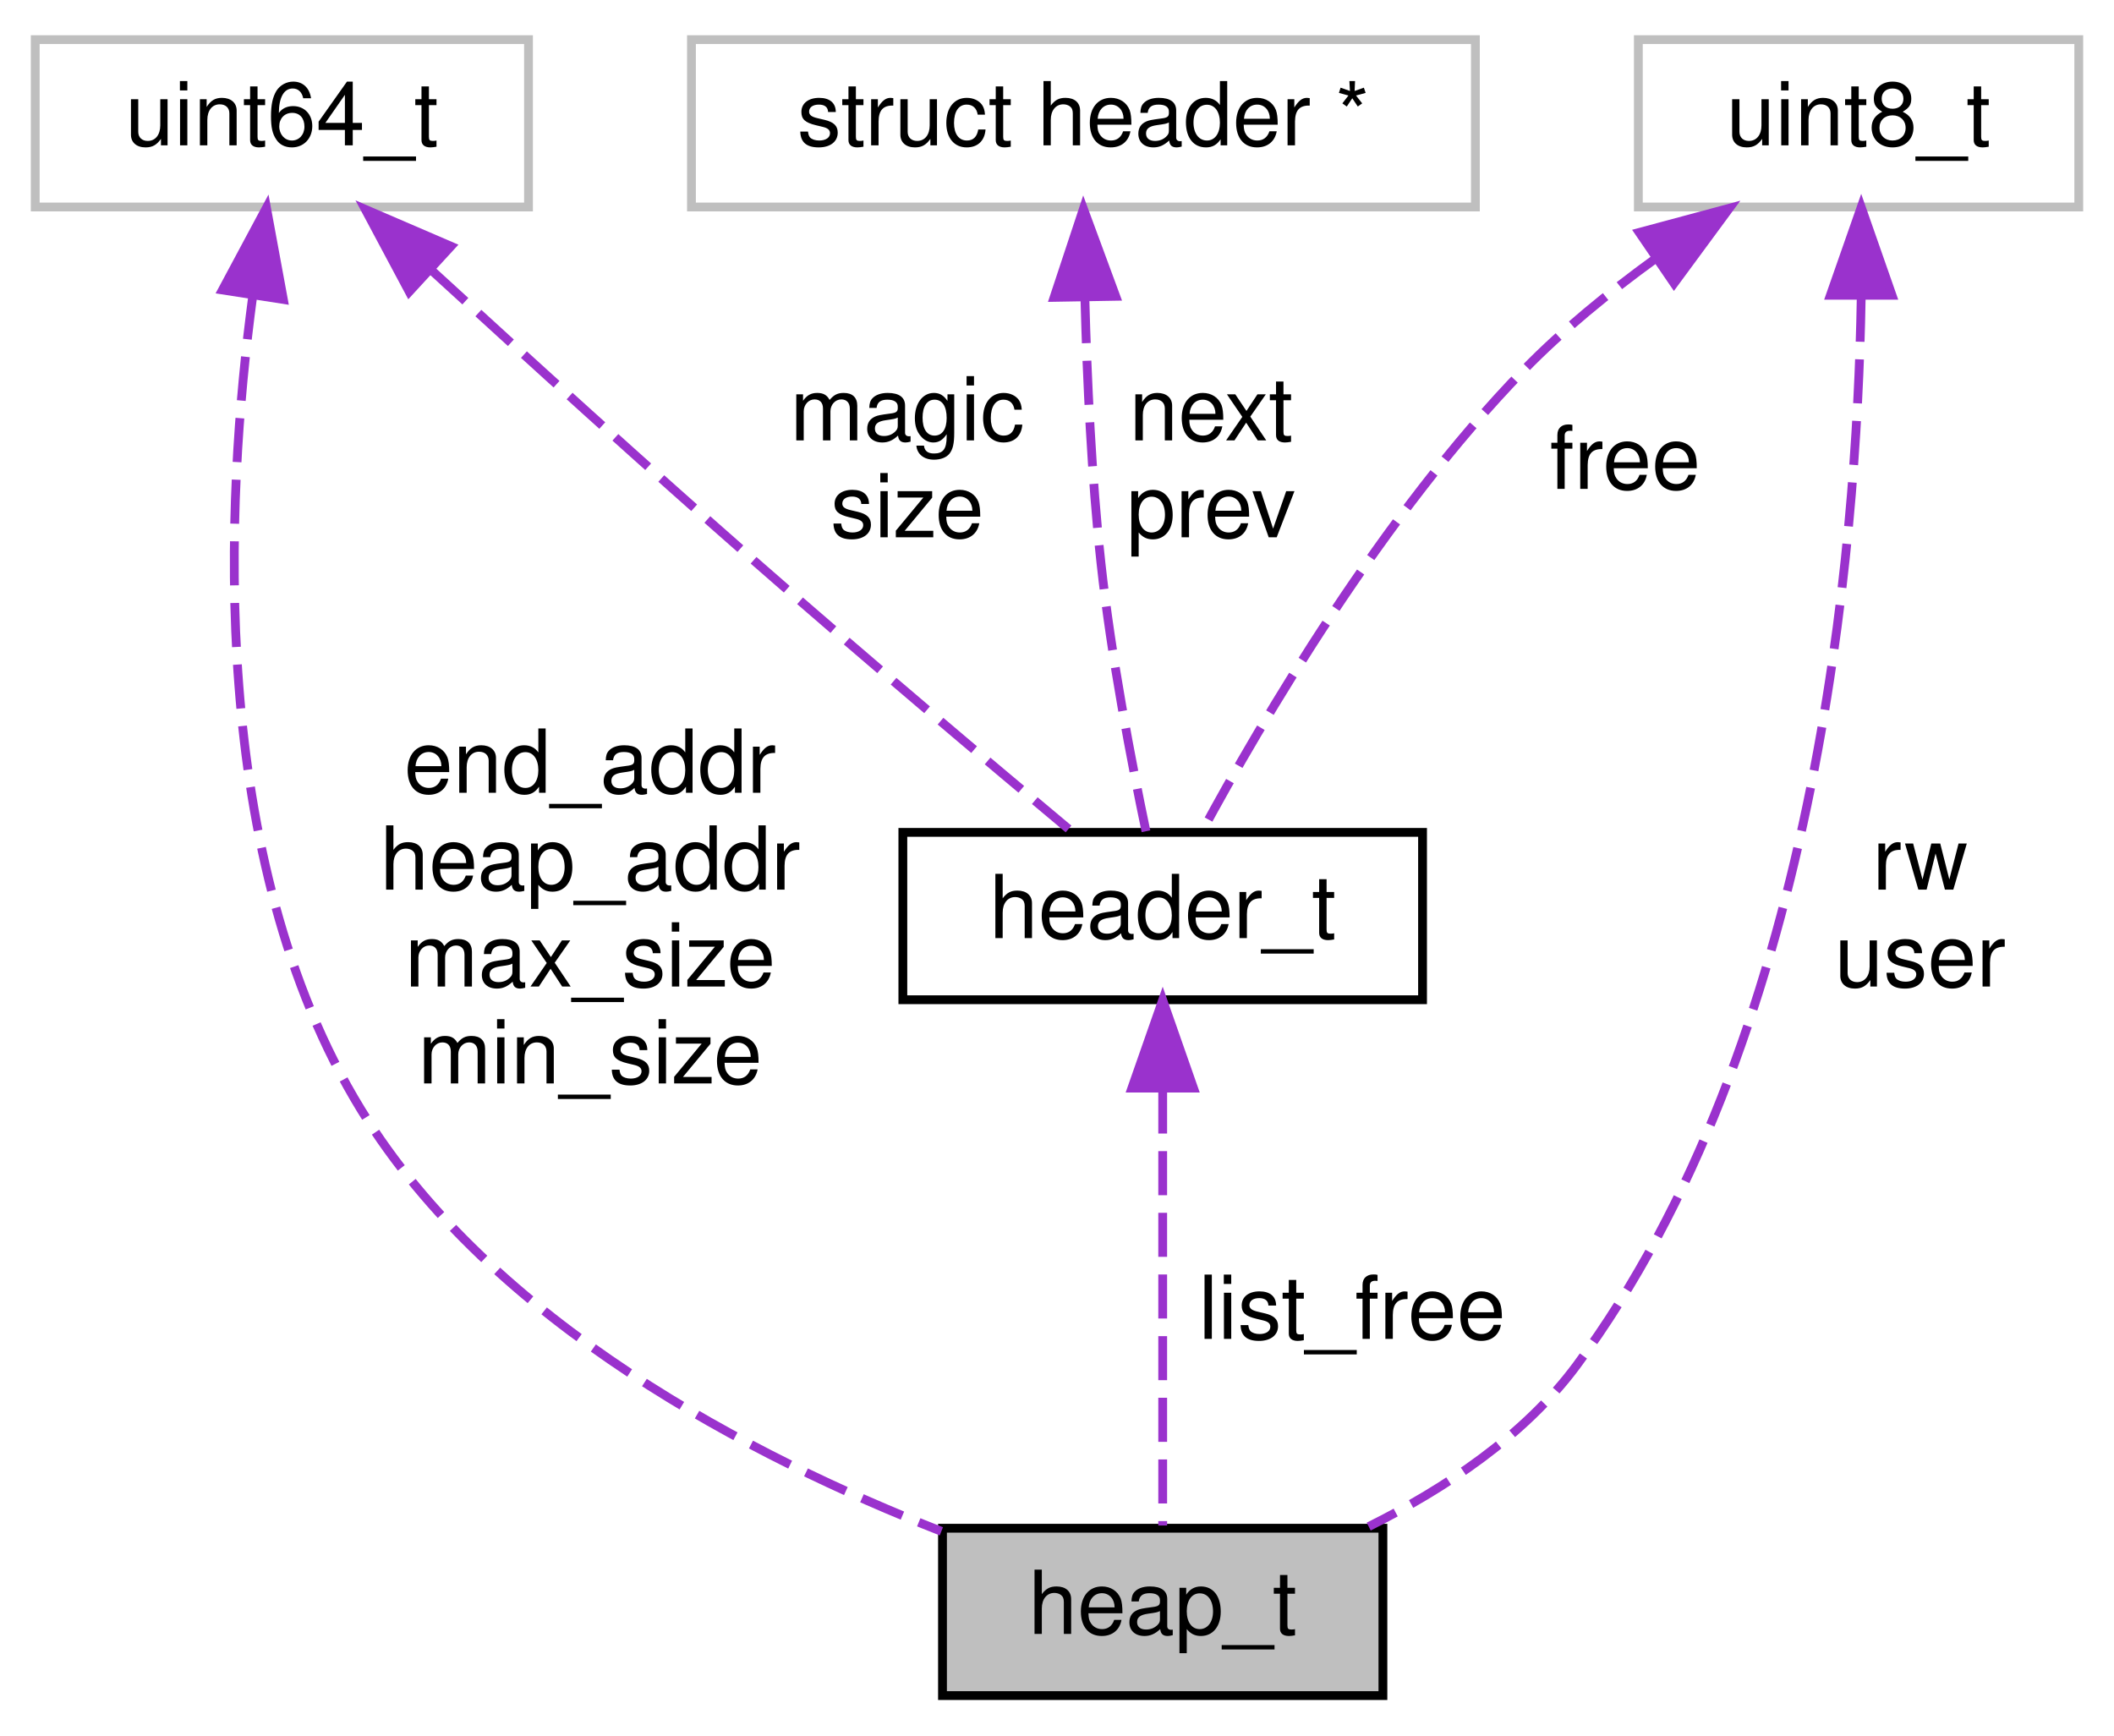
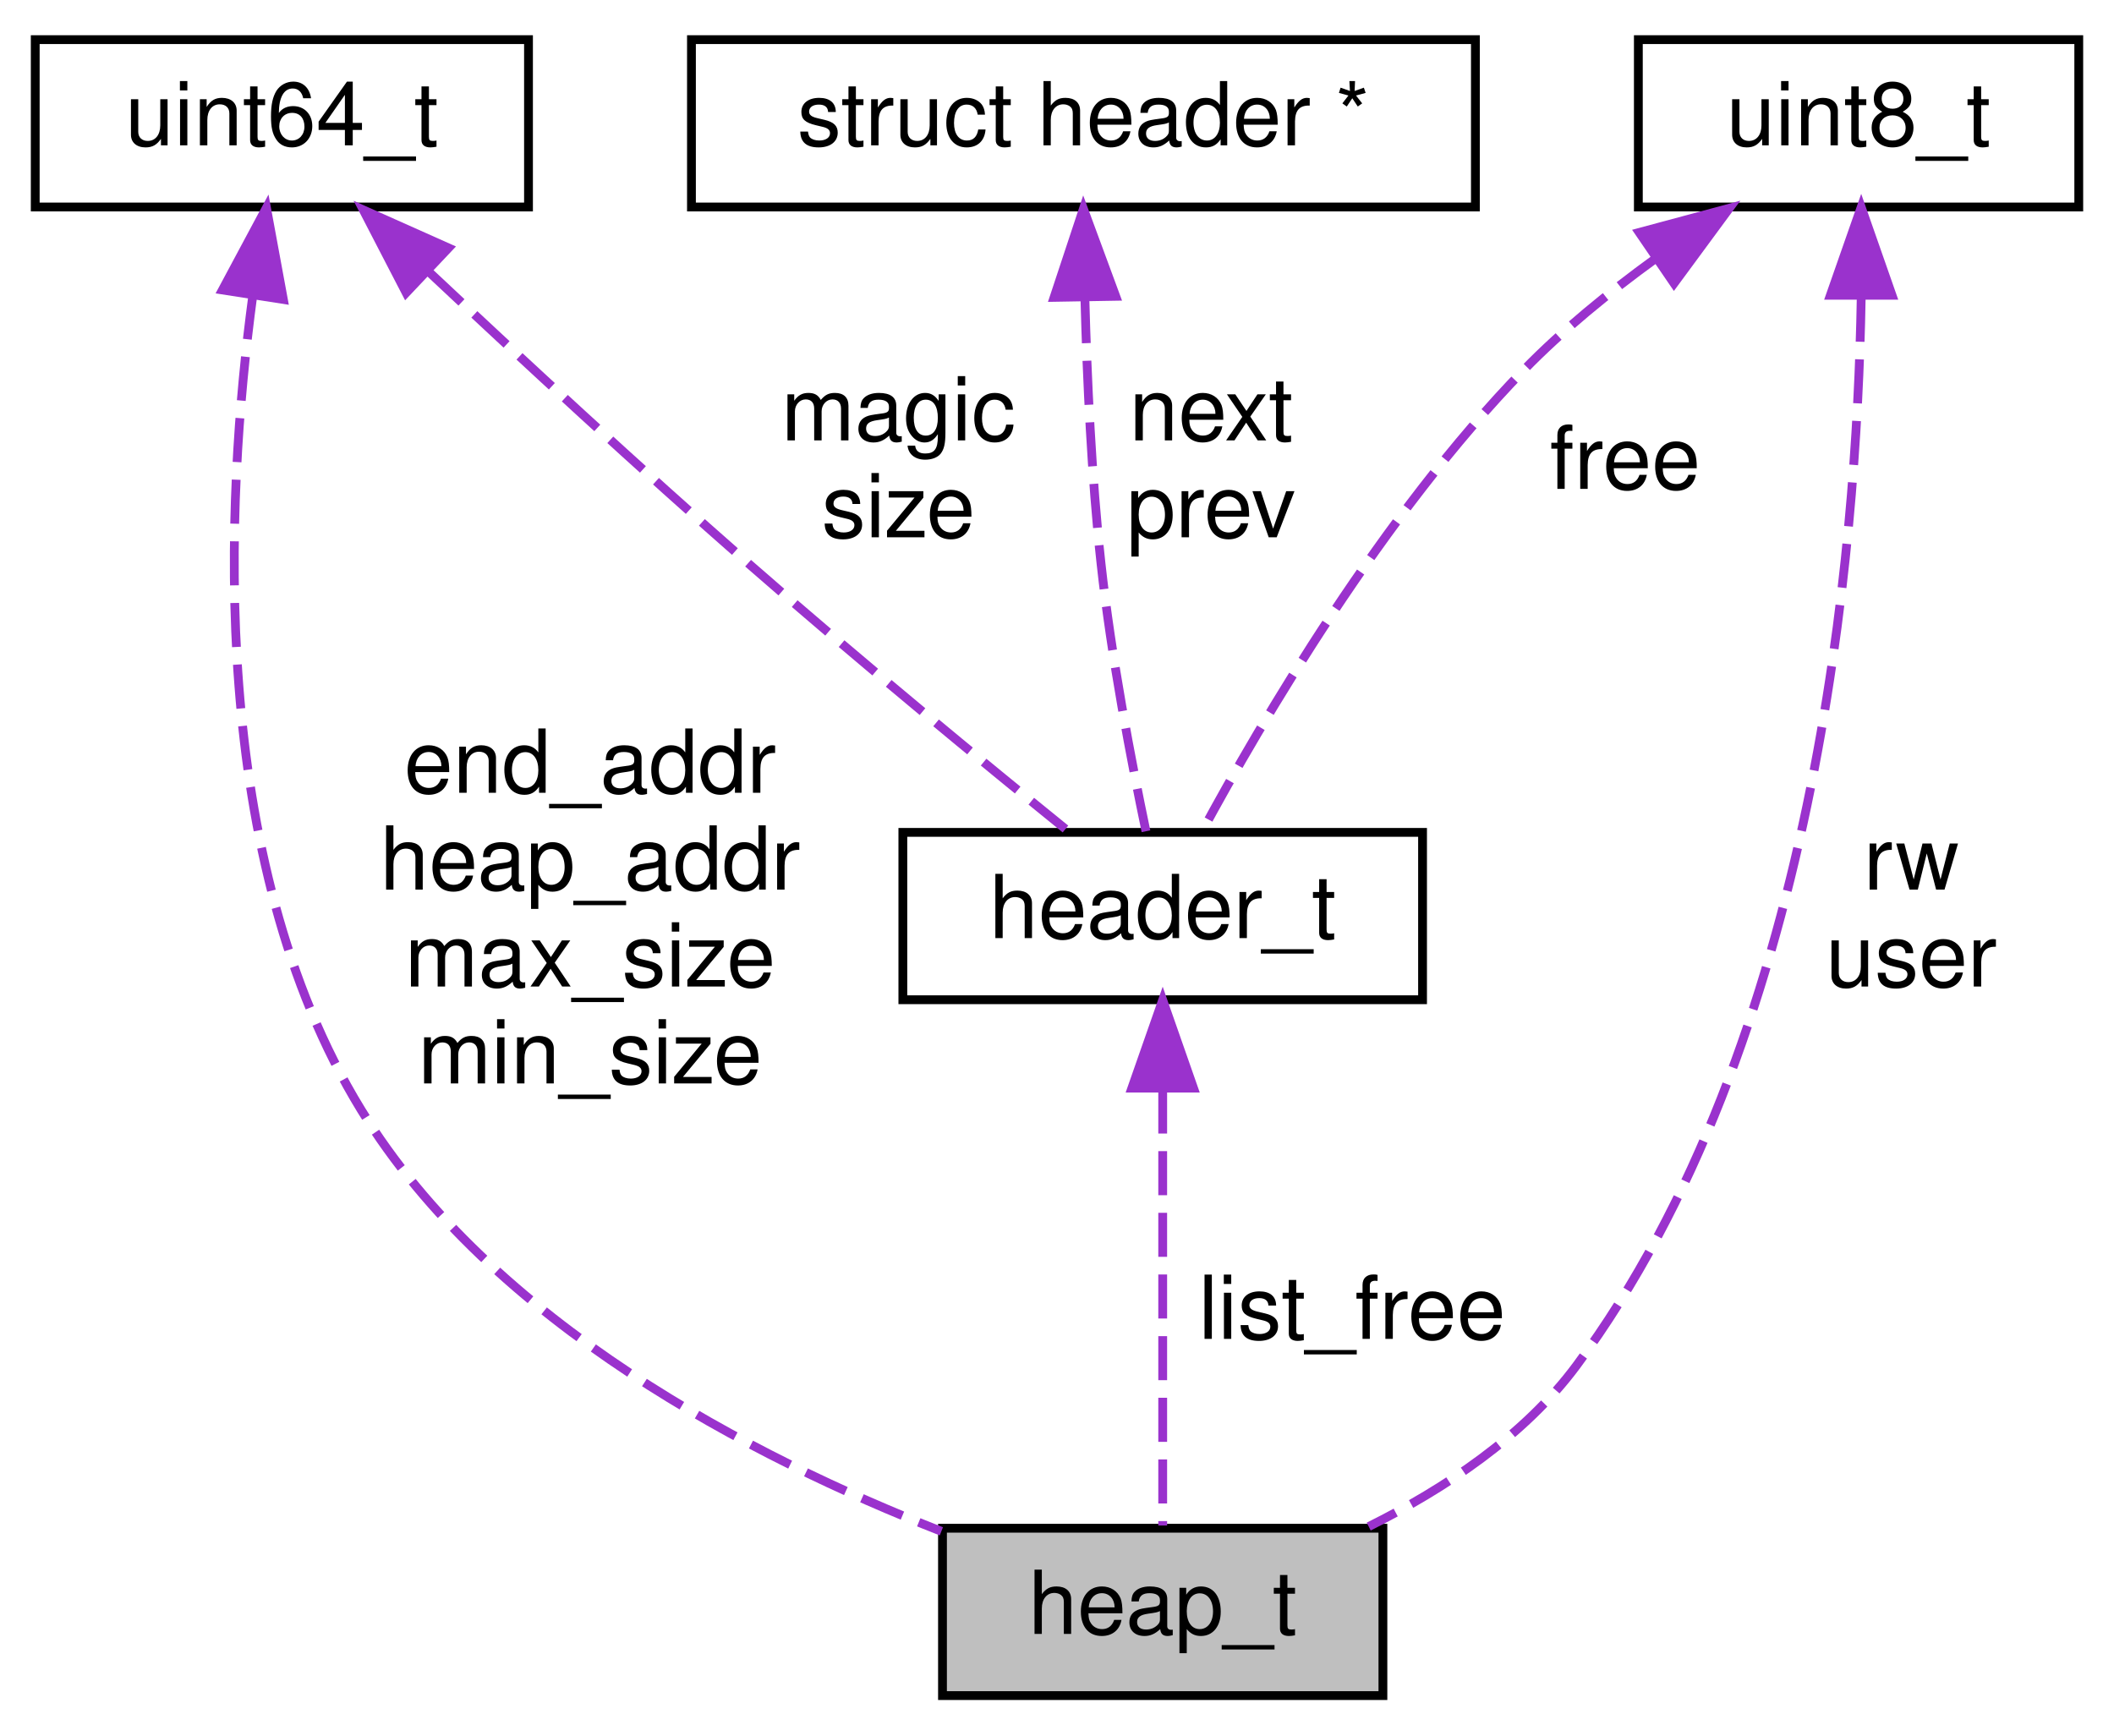
<svg xmlns="http://www.w3.org/2000/svg" xmlns:xlink="http://www.w3.org/1999/xlink" width="240pt" height="197pt" viewBox="0.00 0.00 240.00 197.00">
  <g id="graph0" class="graph" transform="scale(1 1) rotate(0) translate(4 193)">
    <g id="node1" class="node">
      <g id="a_node1">
        <a xlink:title=" ">
          <polygon fill="#bfbfbf" stroke="black" points="103,-0.5 103,-19.5 153,-19.5 153,-0.5 103,-0.5" />
          <text text-anchor="middle" x="128" y="-7.5" font-family="Helvetica,sans-Serif" font-size="10.00">heap_t</text>
        </a>
      </g>
    </g>
    <g id="node2" class="node">
      <g id="a_node2">
        <a xlink:href="structheader__t.html" target="_top" xlink:title=" ">
          <polygon fill="none" stroke="black" points="98.5,-79.5 98.5,-98.5 157.5,-98.5 157.5,-79.5 98.5,-79.5" />
          <text text-anchor="middle" x="128" y="-86.5" font-family="Helvetica,sans-Serif" font-size="10.00">header_t</text>
        </a>
      </g>
    </g>
    <g id="edge1" class="edge">
      <path fill="none" stroke="#9a32cd" stroke-dasharray="5,2" d="M128,-69.31C128,-53.59 128,-31.81 128,-19.81" />
      <polygon fill="#9a32cd" stroke="#9a32cd" points="124.5,-69.47 128,-79.47 131.5,-69.47 124.5,-69.47" />
      <text text-anchor="middle" x="149.5" y="-41" font-family="Helvetica,sans-Serif" font-size="10.00"> list_free</text>
    </g>
    <g id="node3" class="node">
      <g id="a_node3">
        <a xlink:title=" ">
-           <polygon fill="none" stroke="#bfbfbf" points="0,-169.5 0,-188.5 56,-188.5 56,-169.5 0,-169.5" />
+           <polygon fill="none" stroke="black" points="0,-169.5 0,-188.5 56,-188.5 56,-169.5 0,-169.5" />
          <text text-anchor="middle" x="28" y="-176.5" font-family="Helvetica,sans-Serif" font-size="10.00">uint64_t</text>
        </a>
      </g>
    </g>
    <g id="edge5" class="edge">
      <path fill="none" stroke="#9a32cd" stroke-dasharray="5,2" d="M24.7,-159.45C21.55,-136.06 19.54,-95.47 37,-67 51.84,-42.8 81.44,-27.53 102.87,-19.15" />
      <polygon fill="#9a32cd" stroke="#9a32cd" points="21.25,-160.08 26.25,-169.42 28.17,-159 21.25,-160.08" />
      <text text-anchor="middle" x="63" y="-103" font-family="Helvetica,sans-Serif" font-size="10.00"> end_addr</text>
      <text text-anchor="middle" x="63" y="-92" font-family="Helvetica,sans-Serif" font-size="10.00">heap_addr</text>
      <text text-anchor="middle" x="63" y="-81" font-family="Helvetica,sans-Serif" font-size="10.00">max_size</text>
      <text text-anchor="middle" x="63" y="-70" font-family="Helvetica,sans-Serif" font-size="10.00">min_size</text>
    </g>
    <g id="edge2" class="edge">
-       <path fill="none" stroke="#9a32cd" stroke-dasharray="5,2" d="M45.14,-162.18C55.69,-152.51 69.53,-139.93 82,-129 94.12,-118.37 108.31,-106.41 117.68,-98.58" />
-       <polygon fill="#9a32cd" stroke="#9a32cd" points="42.46,-159.88 37.47,-169.23 47.2,-165.04 42.46,-159.88" />
-       <text text-anchor="middle" x="99" y="-143" font-family="Helvetica,sans-Serif" font-size="10.00"> magic</text>
-       <text text-anchor="middle" x="99" y="-132" font-family="Helvetica,sans-Serif" font-size="10.00">size</text>
+       <path fill="none" stroke="#9a32cd" stroke-dasharray="5,2" d="M44.74,-162.09C55.07,-152.39 68.65,-139.82 81,-129 93.28,-118.24 107.8,-106.31 117.41,-98.52" />
+       <polygon fill="#9a32cd" stroke="#9a32cd" points="42.11,-159.76 37.24,-169.17 46.92,-164.85 42.11,-159.76" />
+       <text text-anchor="middle" x="98" y="-143" font-family="Helvetica,sans-Serif" font-size="10.00"> magic</text>
+       <text text-anchor="middle" x="98" y="-132" font-family="Helvetica,sans-Serif" font-size="10.00">size</text>
    </g>
    <g id="node4" class="node">
      <g id="a_node4">
        <a xlink:title=" ">
-           <polygon fill="none" stroke="#bfbfbf" points="74.5,-169.5 74.5,-188.5 163.5,-188.5 163.5,-169.5 74.5,-169.5" />
-           <text text-anchor="middle" x="119" y="-176.5" font-family="Helvetica,sans-Serif" font-size="10.00">struct header *</text>
-         </a>
-       </g>
-     </g>
-     <g id="edge3" class="edge">
-       <path fill="none" stroke="#9a32cd" stroke-dasharray="5,2" d="M119.17,-159.04C119.41,-149.93 119.92,-138.88 121,-129 122.15,-118.47 124.45,-106.5 126.1,-98.63" />
-       <polygon fill="#9a32cd" stroke="#9a32cd" points="115.67,-159.24 119,-169.3 122.67,-159.36 115.67,-159.24" />
-       <text text-anchor="middle" x="133.5" y="-143" font-family="Helvetica,sans-Serif" font-size="10.00"> next</text>
-       <text text-anchor="middle" x="133.5" y="-132" font-family="Helvetica,sans-Serif" font-size="10.00">prev</text>
-     </g>
-     <g id="node5" class="node">
-       <g id="a_node5">
-         <a xlink:title=" ">
-           <polygon fill="none" stroke="#bfbfbf" points="182,-169.5 182,-188.5 232,-188.5 232,-169.5 182,-169.5" />
+           <polygon fill="none" stroke="black" points="182,-169.5 182,-188.5 232,-188.5 232,-169.5 182,-169.5" />
          <text text-anchor="middle" x="207" y="-176.5" font-family="Helvetica,sans-Serif" font-size="10.00">uint8_t</text>
        </a>
      </g>
    </g>
    <g id="edge6" class="edge">
      <path fill="none" stroke="#9a32cd" stroke-dasharray="5,2" d="M207.3,-159.2C206.82,-130.34 202.11,-74.64 175,-38 169.07,-29.98 159.99,-23.97 151.39,-19.69" />
      <polygon fill="#9a32cd" stroke="#9a32cd" points="203.8,-159.48 207.3,-169.48 210.8,-159.48 203.8,-159.48" />
-       <text text-anchor="middle" x="214" y="-92" font-family="Helvetica,sans-Serif" font-size="10.00"> rw</text>
-       <text text-anchor="middle" x="214" y="-81" font-family="Helvetica,sans-Serif" font-size="10.00">user</text>
+       <text text-anchor="middle" x="213" y="-92" font-family="Helvetica,sans-Serif" font-size="10.00"> rw</text>
+       <text text-anchor="middle" x="213" y="-81" font-family="Helvetica,sans-Serif" font-size="10.00">user</text>
    </g>
-     <g id="edge4" class="edge">
+     <g id="edge3" class="edge">
      <path fill="none" stroke="#9a32cd" stroke-dasharray="5,2" d="M183.85,-163.57C178.67,-159.81 173.41,-155.53 169,-151 152.97,-134.55 139.21,-111.08 132.46,-98.59" />
      <polygon fill="#9a32cd" stroke="#9a32cd" points="182.1,-166.61 192.33,-169.36 186.05,-160.83 182.1,-166.61" />
      <text text-anchor="middle" x="180.5" y="-137.5" font-family="Helvetica,sans-Serif" font-size="10.00"> free</text>
    </g>
+     <g id="node5" class="node">
+       <g id="a_node5">
+         <a xlink:title=" ">
+           <polygon fill="none" stroke="black" points="74.5,-169.5 74.5,-188.5 163.5,-188.5 163.5,-169.5 74.5,-169.5" />
+           <text text-anchor="middle" x="119" y="-176.5" font-family="Helvetica,sans-Serif" font-size="10.00">struct header *</text>
+         </a>
+       </g>
+     </g>
+     <g id="edge4" class="edge">
+       <path fill="none" stroke="#9a32cd" stroke-dasharray="5,2" d="M119.17,-159.04C119.41,-149.93 119.92,-138.88 121,-129 122.15,-118.47 124.45,-106.5 126.1,-98.63" />
+       <polygon fill="#9a32cd" stroke="#9a32cd" points="115.67,-159.24 119,-169.3 122.67,-159.36 115.67,-159.24" />
+       <text text-anchor="middle" x="133.5" y="-143" font-family="Helvetica,sans-Serif" font-size="10.00"> next</text>
+       <text text-anchor="middle" x="133.5" y="-132" font-family="Helvetica,sans-Serif" font-size="10.00">prev</text>
+     </g>
  </g>
</svg>
